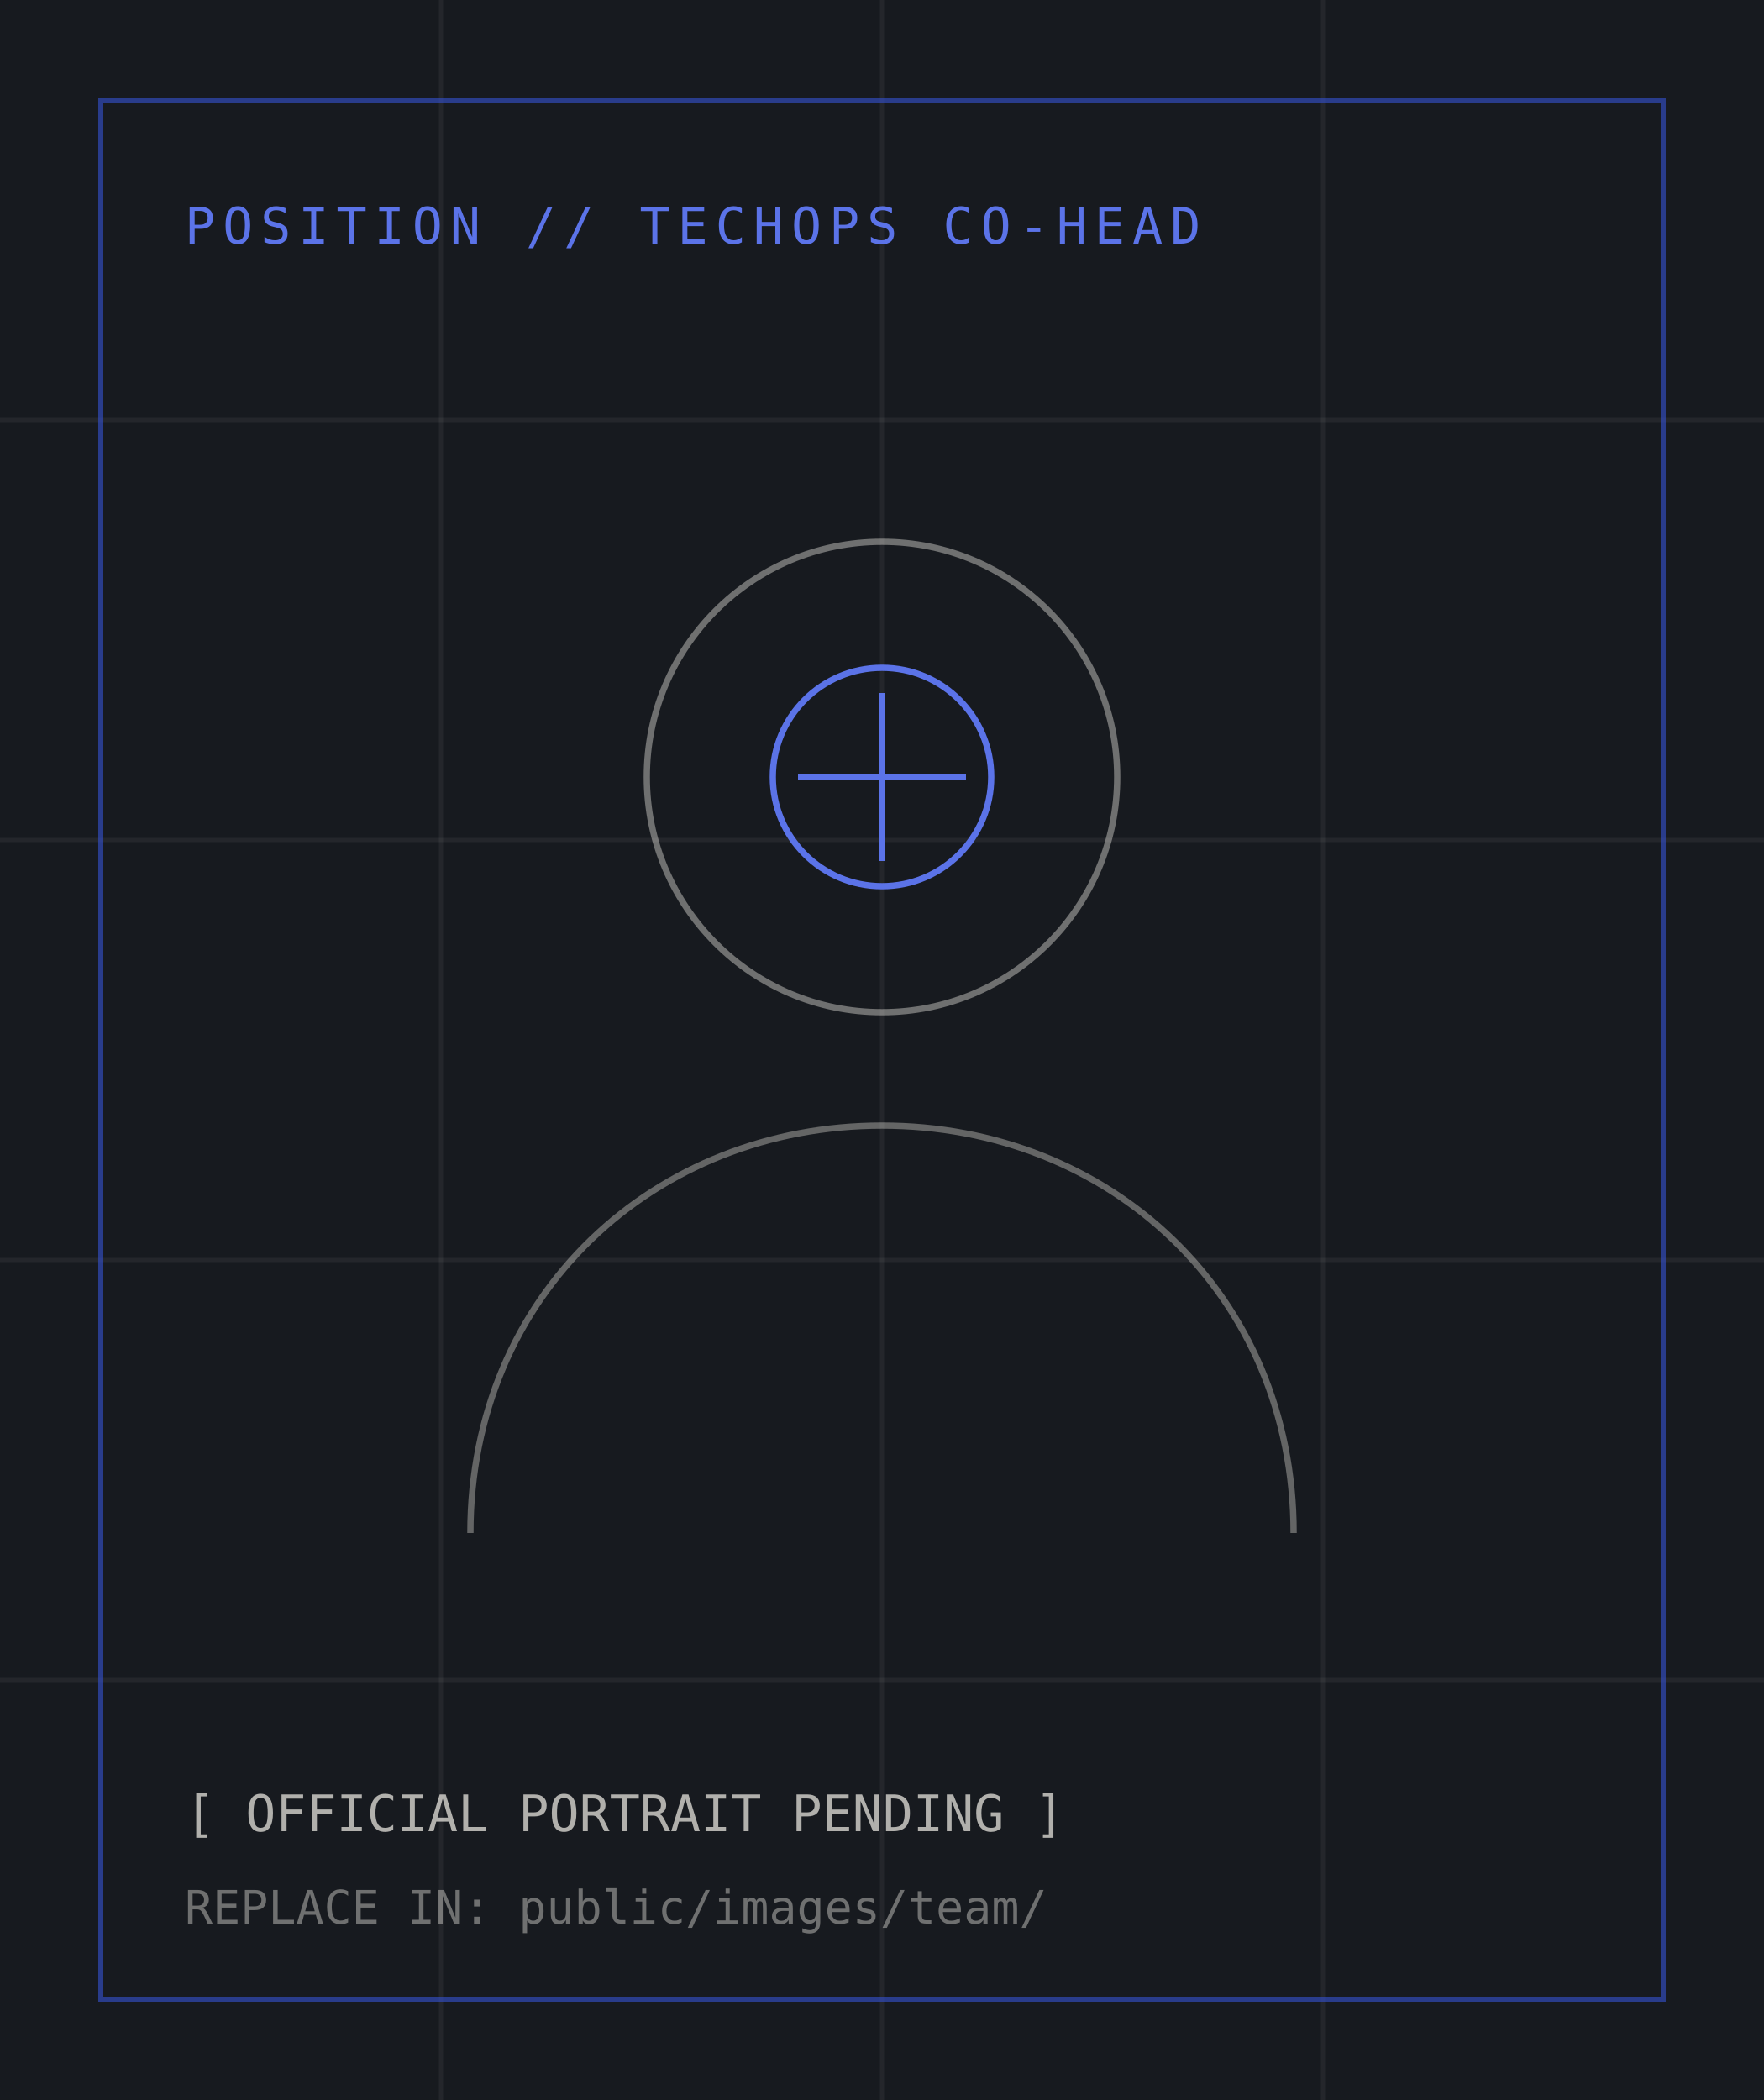
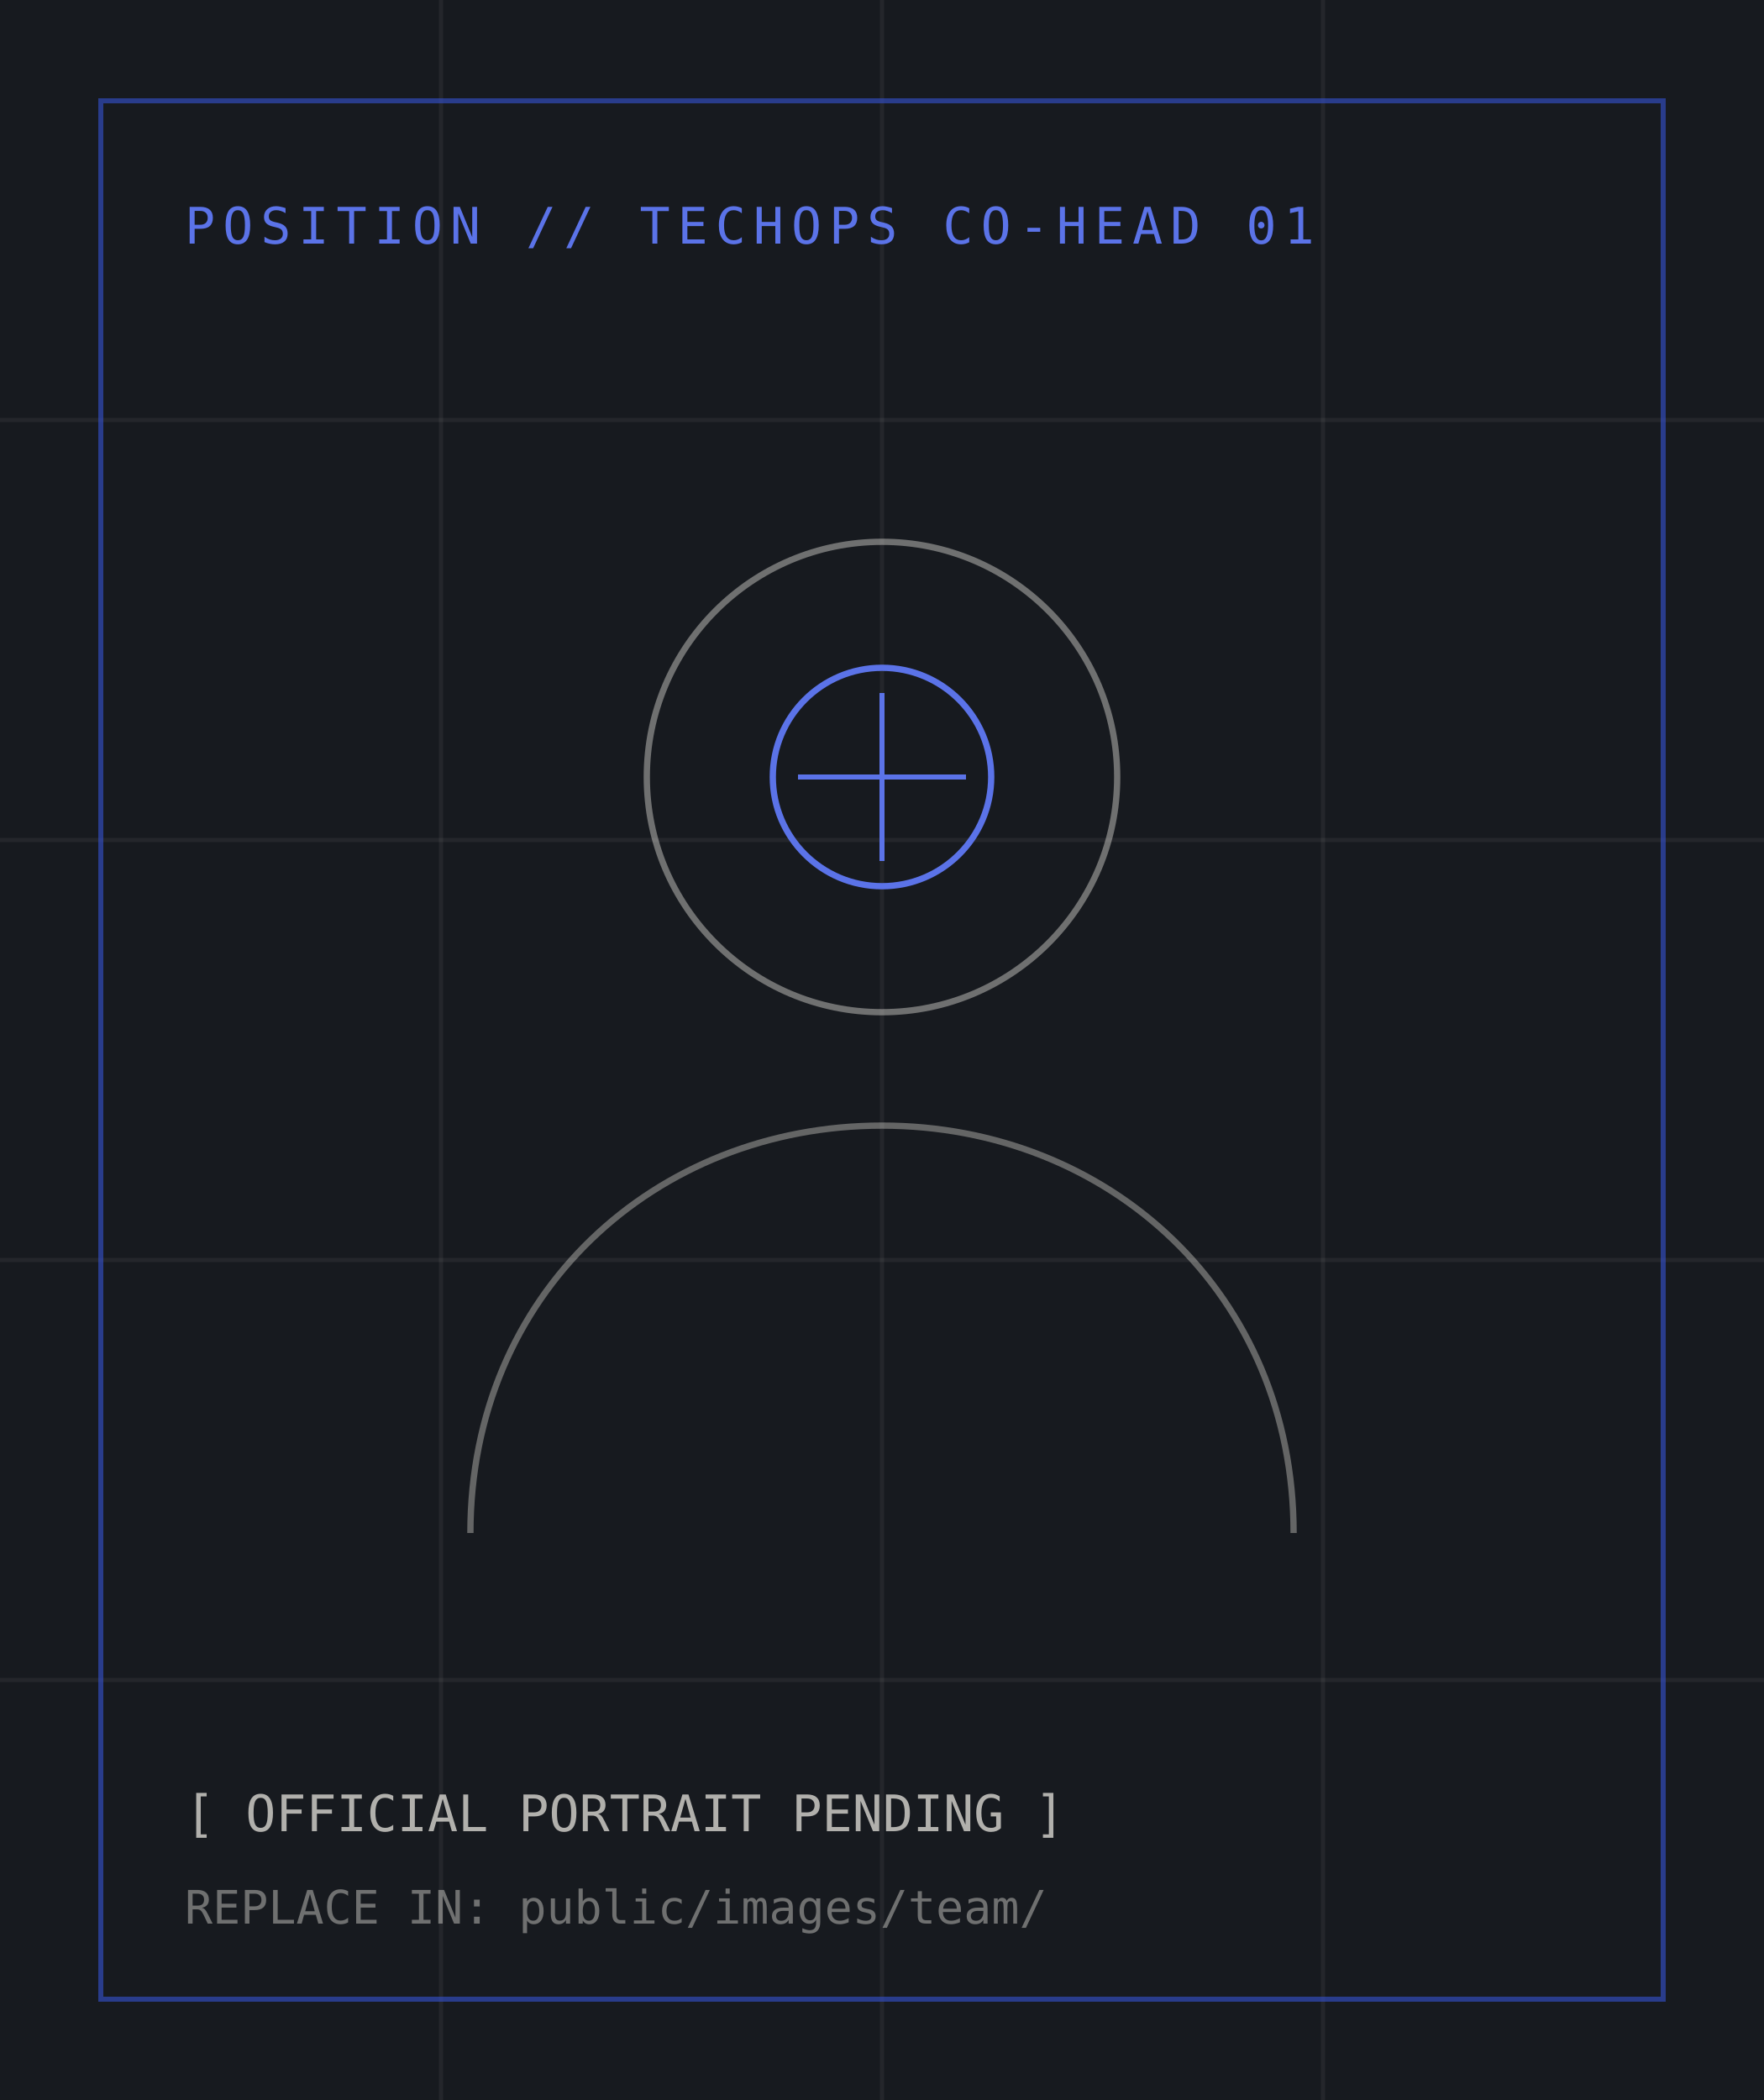
<svg xmlns="http://www.w3.org/2000/svg" viewBox="0 0 420 500" fill="none">
  <rect width="420" height="500" fill="#171A1F" />
  <g stroke="#F2F0E9" stroke-opacity="0.06" stroke-width="1">
    <path d="M0 100H420M0 200H420M0 300H420M0 400H420" />
    <path d="M105 0V500M210 0V500M315 0V500" />
  </g>
  <rect x="24" y="24" width="372" height="452" stroke="#344FC5" stroke-opacity="0.65" stroke-width="1.2" />
  <circle cx="210" cy="185" r="56" stroke="#F2F0E9" stroke-opacity="0.4" stroke-width="1.5" />
  <circle cx="210" cy="185" r="26" stroke="#5B73E8" stroke-width="1.5" />
  <path d="M112 365C112 308 156 268 210 268C264 268 308 308 308 365" stroke="#F2F0E9" stroke-opacity="0.35" stroke-width="1.5" />
  <path d="M190 185H230M210 165V205" stroke="#5B73E8" stroke-width="1.2" />
-   <text x="44" y="58" fill="#5B73E8" font-family="monospace" font-size="12" letter-spacing="1.8">POSITION // TECHOPS CO-HEAD</text>
+   <text x="44" y="58" fill="#5B73E8" font-family="monospace" font-size="12" letter-spacing="1.8">POSITION // TECHOPS CO-HEAD 01</text>
  <text x="44" y="436" fill="#F2F0E9" fill-opacity="0.7" font-family="monospace" font-size="12">[ OFFICIAL PORTRAIT PENDING ]</text>
  <text x="44" y="458" fill="#F2F0E9" fill-opacity="0.4" font-family="monospace" font-size="11">REPLACE IN: public/images/team/</text>
</svg>
